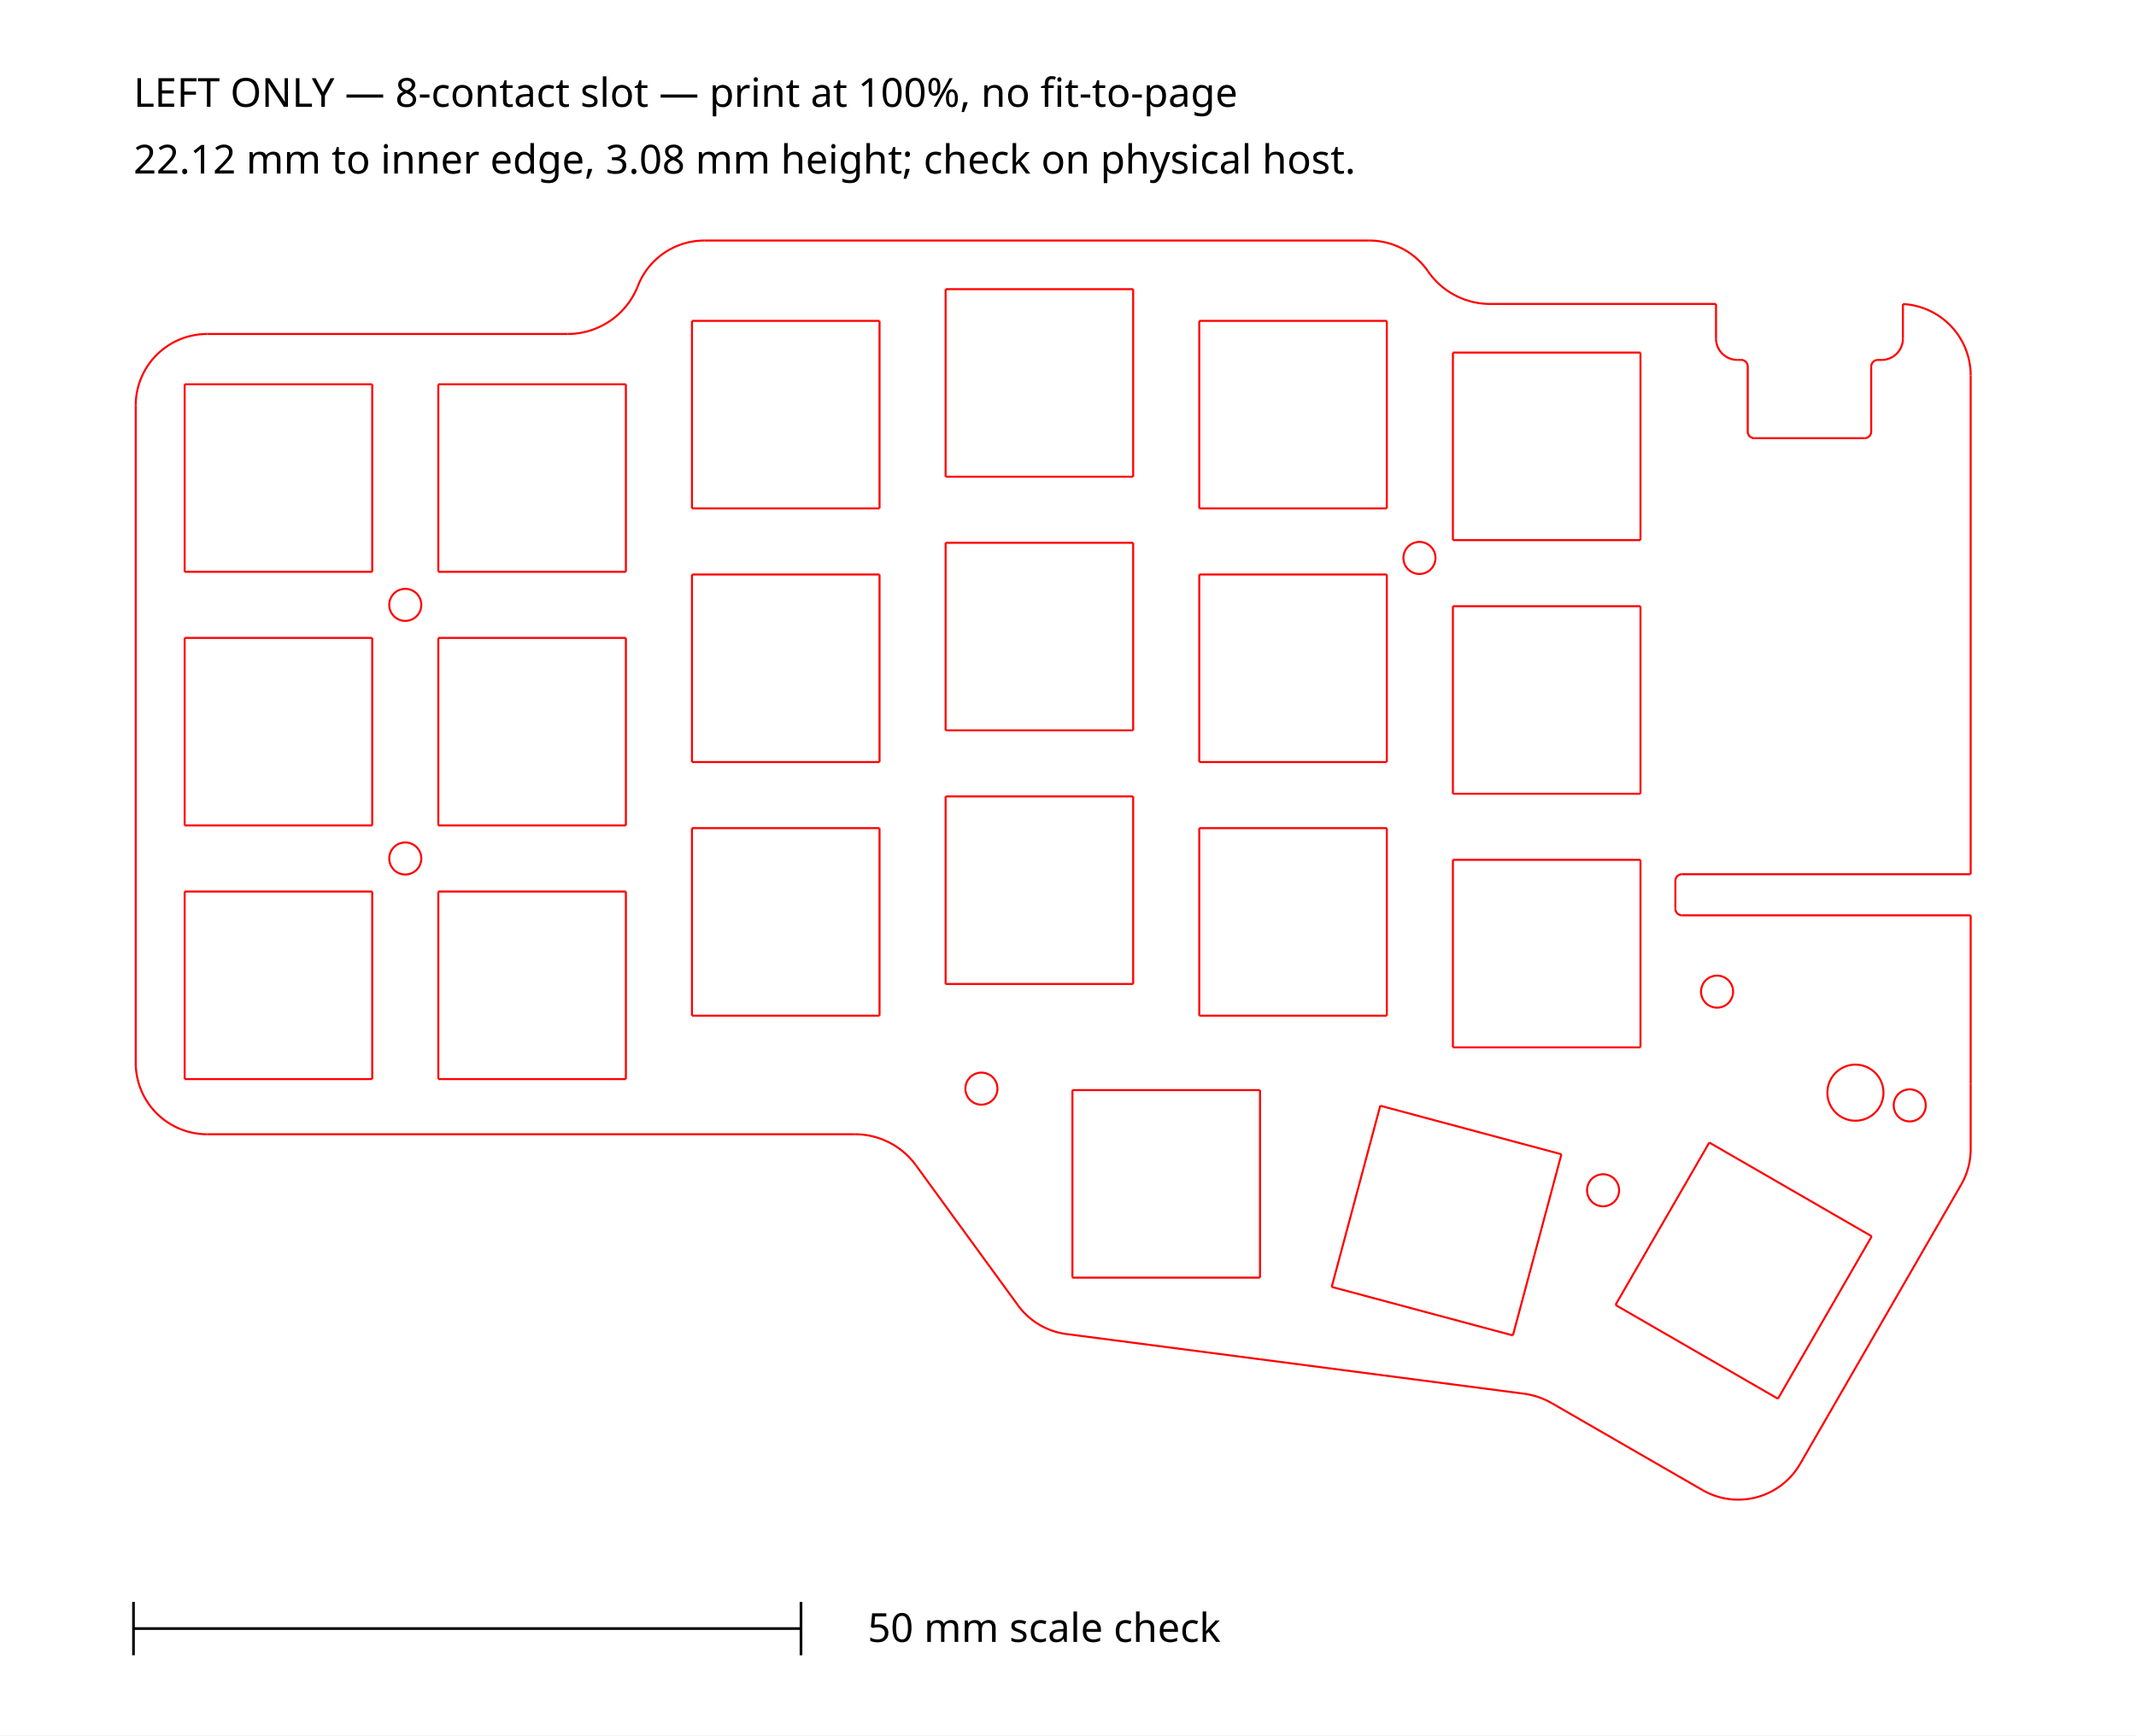
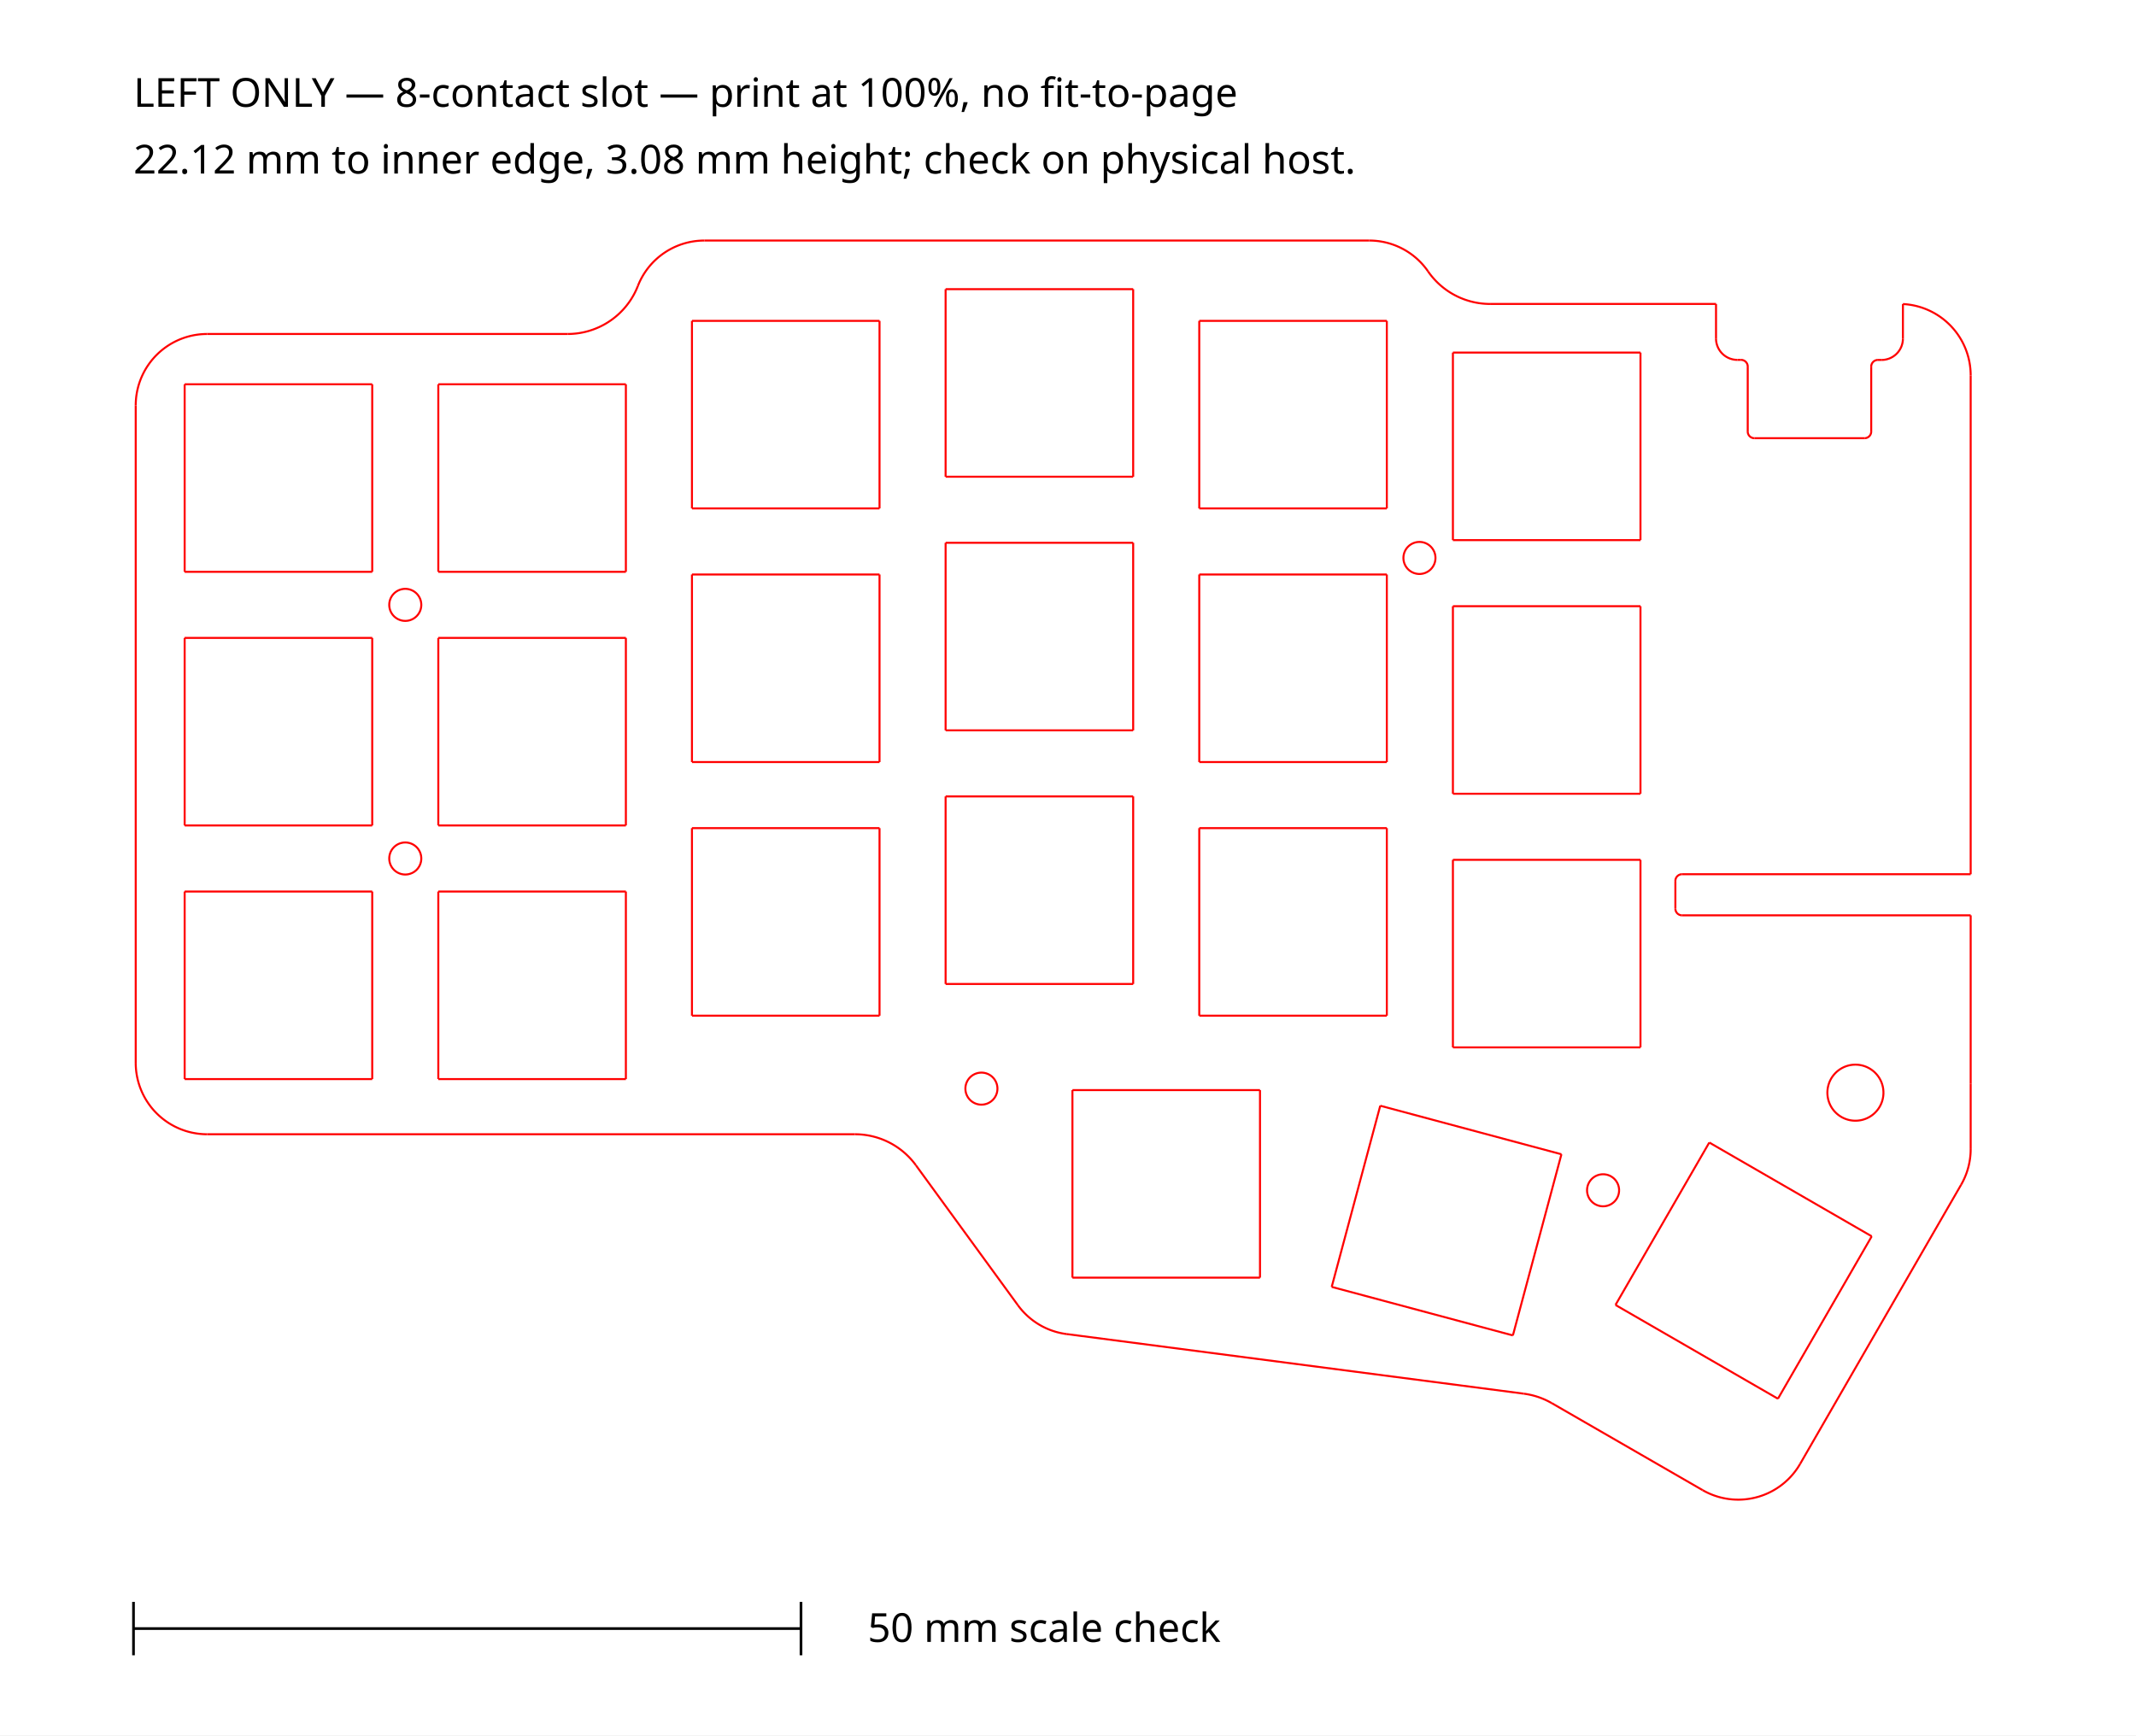
<svg xmlns="http://www.w3.org/2000/svg" width="160mm" height="130mm" viewBox="0 0 160 130">
  <rect width="160" height="130" fill="white" />
  <g fill="none" stroke="#ff0000" stroke-width="0.15">
    <polyline points="10.166,30.369 10.166,79.619" />
    <polyline points="10.166,30.369 10.168,30.238 10.173,30.107 10.181,29.976 10.192,29.845 10.206,29.714 10.224,29.584 10.245,29.454 10.269,29.325 10.296,29.197 10.326,29.069 10.36,28.942 10.396,28.816 10.436,28.691 10.479,28.567 10.525,28.444 10.573,28.322 10.625,28.201 10.68,28.082 10.737,27.964 10.798,27.847 10.861,27.732 10.927,27.619 10.996,27.507 11.068,27.397 11.142,27.289 11.219,27.182 11.298,27.078 11.38,26.975 11.465,26.875 11.552,26.776 11.641,26.68 11.733,26.586 11.827,26.494 11.923,26.405 12.022,26.318 12.122,26.234 12.225,26.151 12.329,26.072 12.436,25.995 12.544,25.921 12.654,25.849 12.766,25.78 12.879,25.714 12.994,25.651 13.111,25.59 13.229,25.533 13.348,25.478 13.469,25.426 13.591,25.378 13.714,25.332 13.838,25.289 13.963,25.25 14.089,25.213 14.216,25.179 14.344,25.149 14.472,25.122 14.601,25.098 14.731,25.077 14.861,25.059 14.992,25.045 15.123,25.034 15.254,25.026 15.385,25.021 15.516,25.019" />
    <polyline points="13.832,28.787 27.882,28.787" />
    <polyline points="13.832,42.837 13.832,28.787" />
    <polyline points="13.832,47.787 27.882,47.787" />
    <polyline points="13.832,61.837 13.832,47.787" />
    <polyline points="13.832,66.787 27.882,66.787" />
    <polyline points="13.832,80.837 13.832,66.787" />
    <polyline points="15.516,84.969 15.385,84.968 15.254,84.963 15.123,84.955 14.992,84.943 14.861,84.929 14.731,84.911 14.601,84.89 14.472,84.866 14.344,84.839 14.216,84.809 14.089,84.775 13.963,84.739 13.838,84.699 13.714,84.656 13.591,84.611 13.469,84.562 13.348,84.51 13.229,84.455 13.111,84.398 12.994,84.337 12.879,84.274 12.766,84.208 12.654,84.139 12.544,84.068 12.436,83.993 12.329,83.916 12.225,83.837 12.122,83.755 12.022,83.67 11.923,83.583 11.827,83.494 11.733,83.402 11.641,83.308 11.552,83.212 11.465,83.114 11.38,83.013 11.298,82.911 11.219,82.806 11.142,82.7 11.068,82.591 10.996,82.481 10.927,82.37 10.861,82.256 10.798,82.141 10.737,82.025 10.68,81.907 10.625,81.787 10.573,81.666 10.525,81.545 10.479,81.422 10.436,81.297 10.396,81.172 10.36,81.046 10.326,80.919 10.296,80.791 10.269,80.663 10.245,80.534 10.224,80.404 10.206,80.274 10.192,80.144 10.181,80.013 10.173,79.882 10.168,79.75 10.166,79.619" />
    <polyline points="15.516,84.969 64.04,84.969" />
    <polyline points="27.882,28.787 27.882,42.837" />
    <polyline points="27.882,42.837 13.832,42.837" />
    <polyline points="27.882,47.787 27.882,61.837" />
    <polyline points="27.882,61.837 13.832,61.837" />
    <polyline points="27.882,66.787 27.882,80.837" />
    <polyline points="27.882,80.837 13.832,80.837" />
    <polyline points="31.557,45.312 31.556,45.37 31.551,45.429 31.544,45.488 31.534,45.546 31.521,45.603 31.506,45.66 31.487,45.716 31.466,45.771 31.442,45.825 31.415,45.877 31.386,45.928 31.355,45.978 31.321,46.026 31.285,46.073 31.246,46.117 31.206,46.16 31.163,46.201 31.118,46.239 31.072,46.275 31.024,46.309 30.974,46.341 30.923,46.37 30.87,46.396 30.816,46.42 30.761,46.441 30.706,46.46 30.649,46.476 30.591,46.489 30.533,46.499 30.475,46.506 30.416,46.51 30.357,46.512 30.298,46.51 30.24,46.506 30.181,46.499 30.123,46.489 30.066,46.476 30.009,46.46 29.953,46.441 29.898,46.42 29.844,46.396 29.792,46.37 29.74,46.341 29.691,46.309 29.642,46.275 29.596,46.239 29.551,46.201 29.509,46.16 29.468,46.117 29.43,46.073 29.393,46.026 29.359,45.978 29.328,45.928 29.299,45.877 29.272,45.825 29.249,45.771 29.227,45.716 29.209,45.66 29.193,45.603 29.18,45.546 29.17,45.488 29.163,45.429 29.159,45.37 29.157,45.312 29.159,45.253 29.163,45.194 29.17,45.135 29.18,45.077 29.193,45.02 29.209,44.963 29.227,44.907 29.249,44.852 29.272,44.798 29.299,44.746 29.328,44.695 29.359,44.645 29.393,44.597 29.43,44.55 29.468,44.506 29.509,44.463 29.551,44.422 29.596,44.384 29.642,44.348 29.691,44.314 29.74,44.282 29.792,44.253 29.844,44.227 29.898,44.203 29.953,44.182 30.009,44.163 30.066,44.148 30.123,44.135 30.181,44.125 30.24,44.117 30.298,44.113 30.357,44.112 30.416,44.113 30.475,44.117 30.533,44.125 30.591,44.135 30.649,44.148 30.706,44.163 30.761,44.182 30.816,44.203 30.87,44.227 30.923,44.253 30.974,44.282 31.024,44.314 31.072,44.348 31.118,44.384 31.163,44.422 31.206,44.463 31.246,44.506 31.285,44.55 31.321,44.597 31.355,44.645 31.386,44.695 31.415,44.746 31.442,44.798 31.466,44.852 31.487,44.907 31.506,44.963 31.521,45.02 31.534,45.077 31.544,45.135 31.551,45.194 31.556,45.253 31.557,45.312" />
    <polyline points="31.557,64.312 31.556,64.37 31.551,64.429 31.544,64.488 31.534,64.546 31.521,64.603 31.506,64.66 31.487,64.716 31.466,64.771 31.442,64.825 31.415,64.877 31.386,64.928 31.355,64.978 31.321,65.026 31.285,65.073 31.246,65.117 31.206,65.16 31.163,65.201 31.118,65.239 31.072,65.275 31.024,65.309 30.974,65.341 30.923,65.37 30.87,65.396 30.816,65.42 30.761,65.441 30.706,65.46 30.649,65.476 30.591,65.489 30.533,65.499 30.475,65.506 30.416,65.51 30.357,65.512 30.298,65.51 30.24,65.506 30.181,65.499 30.123,65.489 30.066,65.476 30.009,65.46 29.953,65.441 29.898,65.42 29.844,65.396 29.792,65.37 29.74,65.341 29.691,65.309 29.642,65.275 29.596,65.239 29.551,65.201 29.509,65.16 29.468,65.117 29.43,65.073 29.393,65.026 29.359,64.978 29.328,64.928 29.299,64.877 29.272,64.825 29.249,64.771 29.227,64.716 29.209,64.66 29.193,64.603 29.18,64.546 29.17,64.488 29.163,64.429 29.159,64.37 29.157,64.312 29.159,64.253 29.163,64.194 29.17,64.135 29.18,64.077 29.193,64.02 29.209,63.963 29.227,63.907 29.249,63.852 29.272,63.798 29.299,63.746 29.328,63.695 29.359,63.645 29.393,63.597 29.43,63.55 29.468,63.506 29.509,63.463 29.551,63.422 29.596,63.384 29.642,63.348 29.691,63.314 29.74,63.282 29.792,63.253 29.844,63.227 29.898,63.203 29.953,63.182 30.009,63.163 30.066,63.148 30.123,63.135 30.181,63.125 30.24,63.117 30.298,63.113 30.357,63.112 30.416,63.113 30.475,63.117 30.533,63.125 30.591,63.135 30.649,63.148 30.706,63.163 30.761,63.182 30.816,63.203 30.87,63.227 30.923,63.253 30.974,63.282 31.024,63.314 31.072,63.348 31.118,63.384 31.163,63.422 31.206,63.463 31.246,63.506 31.285,63.55 31.321,63.597 31.355,63.645 31.386,63.695 31.415,63.746 31.442,63.798 31.466,63.852 31.487,63.907 31.506,63.963 31.521,64.02 31.534,64.077 31.544,64.135 31.551,64.194 31.556,64.253 31.557,64.312" />
    <polyline points="32.832,28.787 46.882,28.787" />
    <polyline points="32.832,42.837 32.832,28.787" />
    <polyline points="32.832,47.787 46.882,47.787" />
    <polyline points="32.832,61.837 32.832,47.787" />
    <polyline points="32.832,66.787 46.882,66.787" />
    <polyline points="32.832,80.837 32.832,66.787" />
    <polyline points="42.516,25.019 15.516,25.019" />
    <polyline points="46.882,28.787 46.882,42.837" />
    <polyline points="46.882,42.837 32.832,42.837" />
    <polyline points="46.882,47.787 46.882,61.837" />
    <polyline points="46.882,61.837 32.832,61.837" />
    <polyline points="46.882,66.787 46.882,80.837" />
    <polyline points="46.882,80.837 32.832,80.837" />
    <polyline points="47.779,21.424 47.74,21.522 47.699,21.619 47.656,21.716 47.611,21.812 47.564,21.907 47.516,22.001 47.466,22.094 47.414,22.186 47.36,22.278 47.305,22.368 47.248,22.457 47.189,22.545 47.129,22.632 47.067,22.718 47.003,22.802 46.938,22.886 46.872,22.968 46.803,23.049 46.734,23.129 46.663,23.207 46.59,23.284 46.516,23.359 46.441,23.434 46.364,23.506 46.286,23.578 46.206,23.648 46.125,23.716 46.043,23.783 45.96,23.848 45.876,23.912 45.79,23.974 45.703,24.034 45.615,24.093 45.526,24.151 45.436,24.206 45.345,24.26 45.253,24.312 45.16,24.362 45.066,24.411 44.971,24.458 44.875,24.503 44.779,24.546 44.681,24.588 44.583,24.627 44.484,24.665 44.385,24.701 44.285,24.735 44.184,24.767 44.083,24.798 43.981,24.826 43.878,24.853 43.775,24.877 43.672,24.9 43.568,24.92 43.464,24.939 43.359,24.956 43.255,24.971 43.15,24.984 43.044,24.994 42.939,25.003 42.833,25.01 42.728,25.015 42.622,25.018 42.516,25.019" />
    <polyline points="47.779,21.424 47.817,21.331 47.856,21.238 47.896,21.147 47.939,21.056 47.983,20.966 48.029,20.877 48.076,20.789 48.126,20.702 48.176,20.615 48.229,20.53 48.283,20.445 48.338,20.362 48.395,20.28 48.454,20.198 48.514,20.118 48.576,20.039 48.639,19.961 48.703,19.885 48.769,19.809 48.837,19.735 48.905,19.662 48.975,19.591 49.047,19.52 49.12,19.451 49.194,19.384 49.269,19.318 49.345,19.253 49.423,19.19 49.502,19.128 49.582,19.068 49.663,19.009 49.745,18.952 49.828,18.896 49.913,18.842 49.998,18.789 50.084,18.738 50.172,18.689 50.26,18.641 50.349,18.595 50.438,18.551 50.529,18.508 50.621,18.467 50.713,18.428 50.806,18.39 50.899,18.354 50.993,18.32 51.088,18.288 51.184,18.258 51.28,18.229 51.376,18.202 51.473,18.177 51.571,18.154 51.669,18.132 51.767,18.113 51.866,18.095 51.964,18.079 52.064,18.065 52.163,18.053 52.263,18.043 52.363,18.034 52.463,18.028 52.563,18.023 52.663,18.02 52.763,18.019" />
    <polyline points="51.832,24.037 65.882,24.037" />
    <polyline points="51.832,38.087 51.832,24.037" />
    <polyline points="51.832,43.037 65.882,43.037" />
    <polyline points="51.832,57.087 51.832,43.037" />
    <polyline points="51.832,62.037 65.882,62.037" />
    <polyline points="51.832,76.087 51.832,62.037" />
    <polyline points="64.04,84.969 64.123,84.97 64.206,84.972 64.289,84.975 64.372,84.979 64.455,84.984 64.538,84.991 64.621,84.999 64.703,85.008 64.786,85.019 64.868,85.03 64.95,85.043 65.032,85.057 65.114,85.072 65.195,85.088 65.276,85.106 65.357,85.125 65.438,85.145 65.518,85.166 65.598,85.188 65.678,85.212 65.757,85.236 65.836,85.262 65.915,85.289 65.993,85.317 66.071,85.347 66.148,85.377 66.225,85.409 66.301,85.441 66.377,85.475 66.452,85.51 66.527,85.546 66.602,85.583 66.675,85.621 66.749,85.661 66.821,85.701 66.893,85.742 66.965,85.785 67.035,85.828 67.106,85.873 67.175,85.918 67.244,85.965 67.312,86.013 67.379,86.061 67.446,86.111 67.512,86.161 67.577,86.213 67.641,86.265 67.705,86.319 67.768,86.373 67.83,86.428 67.891,86.485 67.951,86.542 68.011,86.6 68.07,86.658 68.127,86.718 68.184,86.779 68.24,86.84 68.295,86.902 68.35,86.965 68.403,87.029 68.455,87.093 68.507,87.159 68.557,87.225 68.606,87.292" />
    <polyline points="65.882,24.037 65.882,38.087" />
    <polyline points="65.882,38.087 51.832,38.087" />
    <polyline points="65.882,43.037 65.882,57.087" />
    <polyline points="65.882,57.087 51.832,57.087" />
    <polyline points="65.882,62.037 65.882,76.087" />
    <polyline points="65.882,76.087 51.832,76.087" />
    <polyline points="68.606,87.292 76.251,97.782" />
    <polyline points="70.832,21.662 84.882,21.662" />
    <polyline points="70.832,35.712 70.832,21.662" />
    <polyline points="70.832,40.662 84.882,40.662" />
    <polyline points="70.832,54.712 70.832,40.662" />
    <polyline points="70.832,59.662 84.882,59.662" />
    <polyline points="70.832,73.712 70.832,59.662" />
    <polyline points="74.714,81.552 74.713,81.611 74.708,81.67 74.701,81.728 74.691,81.786 74.678,81.844 74.663,81.9 74.644,81.956 74.623,82.011 74.599,82.065 74.572,82.118 74.543,82.169 74.512,82.219 74.478,82.267 74.442,82.313 74.403,82.358 74.363,82.401 74.32,82.441 74.275,82.48 74.229,82.516 74.181,82.55 74.131,82.581 74.08,82.61 74.027,82.637 73.973,82.661 73.918,82.682 73.863,82.7 73.806,82.716 73.748,82.729 73.69,82.739 73.632,82.746 73.573,82.751 73.514,82.752 73.455,82.751 73.397,82.746 73.338,82.739 73.28,82.729 73.223,82.716 73.166,82.7 73.11,82.682 73.055,82.661 73.001,82.637 72.949,82.61 72.897,82.581 72.848,82.55 72.799,82.516 72.753,82.48 72.708,82.441 72.666,82.401 72.625,82.358 72.587,82.313 72.55,82.267 72.516,82.219 72.485,82.169 72.456,82.118 72.429,82.065 72.406,82.011 72.384,81.956 72.366,81.9 72.35,81.844 72.337,81.786 72.327,81.728 72.32,81.67 72.316,81.611 72.314,81.552 72.316,81.493 72.32,81.434 72.327,81.376 72.337,81.318 72.35,81.26 72.366,81.204 72.384,81.148 72.406,81.093 72.429,81.039 72.456,80.986 72.485,80.935 72.516,80.885 72.55,80.837 72.587,80.791 72.625,80.746 72.666,80.704 72.708,80.663 72.753,80.624 72.799,80.588 72.848,80.554 72.897,80.523 72.949,80.494 73.001,80.467 73.055,80.443 73.11,80.422 73.166,80.404 73.223,80.388 73.28,80.375 73.338,80.365 73.397,80.358 73.455,80.354 73.514,80.352 73.573,80.354 73.632,80.358 73.69,80.365 73.748,80.375 73.806,80.388 73.863,80.404 73.918,80.422 73.973,80.443 74.027,80.467 74.08,80.494 74.131,80.523 74.181,80.554 74.229,80.588 74.275,80.624 74.32,80.663 74.363,80.704 74.403,80.746 74.442,80.791 74.478,80.837 74.512,80.885 74.543,80.935 74.572,80.986 74.599,81.039 74.623,81.093 74.644,81.148 74.663,81.204 74.678,81.26 74.691,81.318 74.701,81.376 74.708,81.434 74.713,81.493 74.714,81.552" />
    <polyline points="79.883,99.936 79.816,99.927 79.749,99.917 79.682,99.906 79.615,99.894 79.548,99.881 79.482,99.868 79.415,99.854 79.349,99.838 79.283,99.823 79.218,99.806 79.152,99.788 79.087,99.77 79.022,99.75 78.957,99.73 78.893,99.709 78.828,99.688 78.764,99.665 78.701,99.642 78.637,99.618 78.574,99.593 78.512,99.567 78.449,99.54 78.387,99.513 78.325,99.485 78.264,99.456 78.203,99.426 78.142,99.396 78.082,99.365 78.022,99.333 77.963,99.3 77.904,99.266 77.845,99.232 77.787,99.197 77.73,99.161 77.673,99.125 77.616,99.088 77.559,99.05 77.504,99.011 77.448,98.972 77.394,98.932 77.339,98.892 77.286,98.85 77.232,98.808 77.18,98.765 77.128,98.722 77.076,98.678 77.025,98.633 76.974,98.588 76.925,98.542 76.875,98.495 76.827,98.448 76.779,98.4 76.731,98.352 76.684,98.303 76.638,98.253 76.592,98.203 76.547,98.152 76.503,98.101 76.459,98.049 76.416,97.997 76.374,97.944 76.332,97.89 76.291,97.836 76.251,97.782" />
    <polyline points="79.883,99.936 114.144,104.404" />
    <polyline points="80.332,81.662 94.382,81.662" />
    <polyline points="80.332,95.712 80.332,81.662" />
    <polyline points="84.882,21.662 84.882,35.712" />
    <polyline points="84.882,35.712 70.832,35.712" />
    <polyline points="84.882,40.662 84.882,54.712" />
    <polyline points="84.882,54.712 70.832,54.712" />
    <polyline points="84.882,59.662 84.882,73.712" />
    <polyline points="84.882,73.712 70.832,73.712" />
    <polyline points="89.832,24.037 103.882,24.037" />
    <polyline points="89.832,38.087 89.832,24.037" />
    <polyline points="89.832,43.037 103.882,43.037" />
    <polyline points="89.832,57.087 89.832,43.037" />
    <polyline points="89.832,62.037 103.882,62.037" />
    <polyline points="89.832,76.087 89.832,62.037" />
    <polyline points="94.382,81.662 94.382,95.712" />
    <polyline points="94.382,95.712 80.332,95.712" />
    <polyline points="99.753,96.404 103.39,82.833" />
    <polyline points="102.567,18.019 52.763,18.019" />
    <polyline points="102.567,18.019 102.648,18.02 102.729,18.022 102.81,18.025 102.89,18.029 102.971,18.034 103.052,18.041 103.132,18.049 103.212,18.058 103.292,18.068 103.372,18.08 103.452,18.093 103.532,18.107 103.611,18.122 103.69,18.138 103.769,18.156 103.848,18.175 103.926,18.194 104.004,18.216 104.082,18.238 104.159,18.261 104.236,18.286 104.312,18.312 104.389,18.339 104.464,18.367 104.54,18.396 104.615,18.426 104.689,18.458 104.763,18.49 104.836,18.524 104.909,18.559 104.982,18.595 105.053,18.632 105.125,18.67 105.195,18.709 105.265,18.749 105.335,18.79 105.404,18.833 105.472,18.876 105.539,18.921 105.606,18.966 105.672,19.012 105.738,19.06 105.803,19.108 105.867,19.157 105.93,19.208 105.992,19.259 106.054,19.311 106.115,19.364 106.175,19.418 106.234,19.473 106.292,19.529 106.35,19.586 106.407,19.643 106.463,19.702 106.518,19.761 106.572,19.821 106.625,19.882 106.677,19.943 106.728,20.006 106.778,20.069 106.828,20.133 106.876,20.198 106.924,20.263 106.97,20.329" />
    <polyline points="103.39,82.833 116.961,86.469" />
    <polyline points="103.882,24.037 103.882,38.087" />
    <polyline points="103.882,38.087 89.832,38.087" />
    <polyline points="103.882,43.037 103.882,57.087" />
    <polyline points="103.882,57.087 89.832,57.087" />
    <polyline points="103.882,62.037 103.882,76.087" />
    <polyline points="103.882,76.087 89.832,76.087" />
    <polyline points="107.525,41.797 107.524,41.856 107.519,41.915 107.512,41.973 107.502,42.031 107.489,42.089 107.474,42.145 107.455,42.201 107.434,42.256 107.41,42.31 107.383,42.363 107.354,42.414 107.323,42.464 107.289,42.512 107.253,42.558 107.214,42.603 107.174,42.646 107.131,42.686 107.086,42.725 107.04,42.761 106.992,42.795 106.942,42.826 106.891,42.855 106.838,42.882 106.784,42.906 106.729,42.927 106.674,42.945 106.617,42.961 106.559,42.974 106.501,42.984 106.443,42.991 106.384,42.996 106.325,42.997 106.266,42.996 106.208,42.991 106.149,42.984 106.091,42.974 106.034,42.961 105.977,42.945 105.921,42.927 105.866,42.906 105.812,42.882 105.76,42.855 105.708,42.826 105.659,42.795 105.61,42.761 105.564,42.725 105.519,42.686 105.477,42.646 105.436,42.603 105.398,42.558 105.361,42.512 105.327,42.464 105.296,42.414 105.267,42.363 105.24,42.31 105.217,42.256 105.195,42.201 105.177,42.145 105.161,42.089 105.148,42.031 105.138,41.973 105.131,41.915 105.127,41.856 105.125,41.797 105.127,41.738 105.131,41.679 105.138,41.621 105.148,41.563 105.161,41.505 105.177,41.449 105.195,41.393 105.217,41.338 105.24,41.284 105.267,41.231 105.296,41.18 105.327,41.13 105.361,41.082 105.398,41.036 105.436,40.991 105.477,40.949 105.519,40.908 105.564,40.869 105.61,40.833 105.659,40.799 105.708,40.768 105.76,40.739 105.812,40.712 105.866,40.688 105.921,40.667 105.977,40.649 106.034,40.633 106.091,40.62 106.149,40.61 106.208,40.603 106.266,40.599 106.325,40.597 106.384,40.599 106.443,40.603 106.501,40.61 106.559,40.62 106.617,40.633 106.674,40.649 106.729,40.667 106.784,40.688 106.838,40.712 106.891,40.739 106.942,40.768 106.992,40.799 107.04,40.833 107.086,40.869 107.131,40.908 107.174,40.949 107.214,40.991 107.253,41.036 107.289,41.082 107.323,41.13 107.354,41.18 107.383,41.231 107.41,41.284 107.434,41.338 107.455,41.393 107.474,41.449 107.489,41.505 107.502,41.563 107.512,41.621 107.519,41.679 107.524,41.738 107.525,41.797" />
    <polyline points="108.832,26.412 122.882,26.412" />
    <polyline points="108.832,40.462 108.832,26.412" />
    <polyline points="108.832,45.412 122.882,45.412" />
    <polyline points="108.832,59.462 108.832,45.412" />
    <polyline points="108.832,64.412 122.882,64.412" />
    <polyline points="108.832,78.462 108.832,64.412" />
    <polyline points="111.619,22.769 111.534,22.768 111.449,22.767 111.364,22.763 111.278,22.759 111.193,22.753 111.108,22.746 111.023,22.738 110.938,22.728 110.854,22.717 110.769,22.705 110.685,22.691 110.601,22.677 110.517,22.661 110.434,22.643 110.35,22.625 110.267,22.605 110.185,22.584 110.102,22.562 110.02,22.538 109.939,22.513 109.857,22.487 109.777,22.46 109.696,22.432 109.616,22.402 109.537,22.371 109.458,22.339 109.379,22.306 109.301,22.272 109.223,22.236 109.146,22.199 109.07,22.161 108.994,22.122 108.919,22.082 108.844,22.041 108.77,21.998 108.697,21.955 108.624,21.91 108.552,21.864 108.481,21.817 108.41,21.769 108.34,21.72 108.271,21.67 108.203,21.619 108.135,21.567 108.069,21.514 108.003,21.46 107.938,21.405 107.873,21.349 107.81,21.292 107.747,21.234 107.686,21.175 107.625,21.115 107.565,21.054 107.506,20.992 107.448,20.93 107.391,20.866 107.335,20.802 107.28,20.737 107.225,20.671 107.172,20.604 107.12,20.537 107.069,20.468 107.019,20.399 106.97,20.329" />
    <polyline points="113.325,100.04 99.753,96.404" />
    <polyline points="114.144,104.404 114.178,104.409 114.213,104.414 114.247,104.419 114.281,104.424 114.316,104.429 114.35,104.435 114.384,104.441 114.418,104.447 114.453,104.453 114.487,104.46 114.521,104.467 114.555,104.473 114.589,104.481 114.623,104.488 114.657,104.495 114.69,104.503 114.724,104.511 114.758,104.519 114.792,104.528 114.825,104.536 114.859,104.545 114.892,104.554 114.926,104.563 114.959,104.573 114.993,104.582 115.026,104.592 115.059,104.602 115.093,104.612 115.126,104.623 115.159,104.633 115.192,104.644 115.225,104.655 115.258,104.666 115.29,104.678 115.323,104.69 115.356,104.701 115.388,104.713 115.421,104.726 115.453,104.738 115.486,104.751 115.518,104.764 115.55,104.777 115.582,104.79 115.614,104.803 115.646,104.817 115.678,104.831 115.71,104.845 115.741,104.859 115.773,104.873 115.805,104.888 115.836,104.903 115.867,104.918 115.898,104.933 115.93,104.948 115.961,104.964 115.992,104.98 116.022,104.996 116.053,105.012 116.084,105.028 116.114,105.045 116.145,105.061 116.175,105.078 116.205,105.095 116.236,105.112" />
    <polyline points="116.236,105.112 127.532,111.627" />
    <polyline points="116.961,86.469 113.325,100.04" />
    <polyline points="121.28,89.167 121.279,89.225 121.274,89.284 121.267,89.343 121.257,89.401 121.244,89.458 121.229,89.515 121.21,89.571 121.189,89.626 121.165,89.68 121.138,89.732 121.109,89.783 121.078,89.833 121.044,89.881 121.008,89.928 120.969,89.972 120.929,90.015 120.886,90.056 120.841,90.094 120.795,90.13 120.747,90.164 120.697,90.196 120.646,90.225 120.593,90.251 120.539,90.275 120.484,90.296 120.429,90.315 120.372,90.331 120.314,90.344 120.256,90.354 120.198,90.361 120.139,90.365 120.08,90.367 120.021,90.365 119.963,90.361 119.904,90.354 119.846,90.344 119.789,90.331 119.732,90.315 119.676,90.296 119.621,90.275 119.567,90.251 119.515,90.225 119.463,90.196 119.414,90.164 119.365,90.13 119.319,90.094 119.274,90.056 119.232,90.015 119.191,89.972 119.153,89.928 119.116,89.881 119.082,89.833 119.051,89.783 119.022,89.732 118.995,89.68 118.972,89.626 118.95,89.571 118.932,89.515 118.916,89.458 118.903,89.401 118.893,89.343 118.886,89.284 118.882,89.225 118.88,89.167 118.882,89.108 118.886,89.049 118.893,88.99 118.903,88.932 118.916,88.875 118.932,88.818 118.95,88.762 118.972,88.707 118.995,88.653 119.022,88.601 119.051,88.55 119.082,88.5 119.116,88.452 119.153,88.405 119.191,88.361 119.232,88.318 119.274,88.277 119.319,88.239 119.365,88.203 119.414,88.169 119.463,88.137 119.515,88.108 119.567,88.082 119.621,88.058 119.676,88.037 119.732,88.018 119.789,88.003 119.846,87.99 119.904,87.98 119.963,87.972 120.021,87.968 120.08,87.967 120.139,87.968 120.198,87.972 120.256,87.98 120.314,87.99 120.372,88.003 120.429,88.018 120.484,88.037 120.539,88.058 120.593,88.082 120.646,88.108 120.697,88.137 120.747,88.169 120.795,88.203 120.841,88.239 120.886,88.277 120.929,88.318 120.969,88.361 121.008,88.405 121.044,88.452 121.078,88.5 121.109,88.55 121.138,88.601 121.165,88.653 121.189,88.707 121.21,88.762 121.229,88.818 121.244,88.875 121.257,88.932 121.267,88.99 121.274,89.049 121.279,89.108 121.28,89.167" />
    <polyline points="121.011,97.758 128.036,85.59" />
    <polyline points="122.882,26.412 122.882,40.462" />
    <polyline points="122.882,40.462 108.832,40.462" />
    <polyline points="122.882,45.412 122.882,59.462" />
    <polyline points="122.882,59.462 108.832,59.462" />
    <polyline points="122.882,64.412 122.882,78.462" />
    <polyline points="122.882,78.462 108.832,78.462" />
    <polyline points="125.496,65.99 125.496,68.07" />
    <polyline points="125.496,65.99 125.496,65.978 125.497,65.965 125.497,65.953 125.499,65.941 125.5,65.929 125.502,65.917 125.503,65.905 125.506,65.892 125.508,65.88 125.511,65.869 125.514,65.857 125.518,65.845 125.521,65.833 125.525,65.822 125.53,65.81 125.534,65.799 125.539,65.787 125.544,65.776 125.549,65.765 125.555,65.754 125.561,65.744 125.567,65.733 125.574,65.723 125.58,65.712 125.587,65.702 125.594,65.692 125.602,65.682 125.61,65.673 125.617,65.663 125.626,65.654 125.634,65.645 125.643,65.636 125.651,65.628 125.66,65.62 125.67,65.611 125.679,65.603 125.688,65.596 125.698,65.588 125.708,65.581 125.718,65.574 125.729,65.568 125.739,65.561 125.75,65.555 125.76,65.549 125.771,65.543 125.782,65.538 125.793,65.533 125.805,65.528 125.816,65.524 125.828,65.519 125.839,65.515 125.851,65.512 125.863,65.508 125.875,65.505 125.887,65.502 125.899,65.5 125.911,65.497 125.923,65.495 125.935,65.494 125.947,65.492 125.959,65.491 125.972,65.491 125.984,65.49 125.996,65.49" />
    <polyline points="125.996,65.49 147.616,65.49" />
    <polyline points="125.996,68.57 125.984,68.57 125.972,68.569 125.959,68.569 125.947,68.568 125.935,68.566 125.923,68.565 125.911,68.563 125.899,68.56 125.887,68.558 125.875,68.555 125.863,68.552 125.851,68.548 125.839,68.545 125.828,68.541 125.816,68.536 125.805,68.532 125.793,68.527 125.782,68.522 125.771,68.517 125.76,68.511 125.75,68.505 125.739,68.499 125.729,68.492 125.718,68.486 125.708,68.479 125.698,68.472 125.688,68.464 125.679,68.457 125.67,68.449 125.66,68.44 125.651,68.432 125.643,68.424 125.634,68.415 125.626,68.406 125.617,68.397 125.61,68.387 125.602,68.378 125.594,68.368 125.587,68.358 125.58,68.348 125.574,68.337 125.567,68.327 125.561,68.316 125.555,68.306 125.549,68.295 125.544,68.284 125.539,68.273 125.534,68.261 125.53,68.25 125.525,68.238 125.521,68.227 125.518,68.215 125.514,68.203 125.511,68.191 125.508,68.18 125.506,68.168 125.503,68.155 125.502,68.143 125.5,68.131 125.499,68.119 125.497,68.107 125.497,68.095 125.496,68.082 125.496,68.07" />
    <polyline points="128.036,85.59 140.204,92.615" />
    <polyline points="128.541,22.769 111.619,22.769" />
    <polyline points="128.541,25.358 128.541,22.769" />
-     <polyline points="129.819,74.286 129.818,74.344 129.813,74.403 129.806,74.462 129.796,74.52 129.783,74.577 129.768,74.634 129.749,74.69 129.728,74.745 129.704,74.799 129.677,74.851 129.648,74.902 129.617,74.952 129.583,75 129.547,75.047 129.508,75.091 129.468,75.134 129.425,75.175 129.38,75.213 129.334,75.249 129.286,75.283 129.236,75.315 129.185,75.344 129.132,75.37 129.078,75.394 129.023,75.415 128.968,75.434 128.911,75.45 128.853,75.463 128.795,75.473 128.737,75.48 128.678,75.484 128.619,75.486 128.56,75.484 128.502,75.48 128.443,75.473 128.385,75.463 128.328,75.45 128.271,75.434 128.215,75.415 128.16,75.394 128.106,75.37 128.054,75.344 128.002,75.315 127.953,75.283 127.904,75.249 127.858,75.213 127.813,75.175 127.771,75.134 127.73,75.091 127.692,75.047 127.655,75 127.621,74.952 127.59,74.902 127.561,74.851 127.534,74.799 127.511,74.745 127.489,74.69 127.471,74.634 127.455,74.577 127.442,74.52 127.432,74.462 127.425,74.403 127.421,74.344 127.419,74.286 127.421,74.227 127.425,74.168 127.432,74.109 127.442,74.051 127.455,73.994 127.471,73.937 127.489,73.881 127.511,73.826 127.534,73.772 127.561,73.72 127.59,73.669 127.621,73.619 127.655,73.571 127.692,73.524 127.73,73.48 127.771,73.437 127.813,73.396 127.858,73.358 127.904,73.322 127.953,73.288 128.002,73.256 128.054,73.227 128.106,73.201 128.16,73.177 128.215,73.156 128.271,73.137 128.328,73.122 128.385,73.109 128.443,73.099 128.502,73.091 128.56,73.087 128.619,73.086 128.678,73.087 128.737,73.091 128.795,73.099 128.853,73.109 128.911,73.122 128.968,73.137 129.023,73.156 129.078,73.177 129.132,73.201 129.185,73.227 129.236,73.256 129.286,73.288 129.334,73.322 129.38,73.358 129.425,73.396 129.468,73.437 129.508,73.48 129.547,73.524 129.583,73.571 129.617,73.619 129.648,73.669 129.677,73.72 129.704,73.772 129.728,73.826 129.749,73.881 129.768,73.937 129.783,73.994 129.796,74.051 129.806,74.109 129.813,74.168 129.818,74.227 129.819,74.286" />
    <polyline points="130.14,26.958 130.101,26.958 130.061,26.956 130.022,26.954 129.983,26.951 129.944,26.946 129.905,26.941 129.866,26.935 129.828,26.928 129.789,26.919 129.751,26.91 129.713,26.9 129.676,26.889 129.638,26.877 129.601,26.865 129.564,26.851 129.528,26.836 129.492,26.821 129.456,26.805 129.421,26.787 129.386,26.769 129.352,26.75 129.318,26.731 129.284,26.71 129.251,26.689 129.219,26.666 129.187,26.643 129.156,26.619 129.125,26.595 129.095,26.57 129.066,26.544 129.037,26.517 129.009,26.49 128.982,26.461 128.955,26.433 128.929,26.403 128.904,26.373 128.879,26.343 128.855,26.311 128.832,26.279 128.81,26.247 128.789,26.214 128.768,26.181 128.748,26.147 128.73,26.112 128.711,26.078 128.694,26.042 128.678,26.007 128.662,25.971 128.648,25.934 128.634,25.897 128.621,25.86 128.61,25.823 128.599,25.785 128.589,25.747 128.58,25.709 128.571,25.67 128.564,25.632 128.558,25.593 128.553,25.554 128.548,25.515 128.545,25.476 128.543,25.437 128.541,25.398 128.541,25.358" />
    <polyline points="130.416,26.959 130.14,26.958" />
    <polyline points="130.416,26.959 130.428,26.959 130.441,26.959 130.453,26.96 130.465,26.961 130.477,26.962 130.489,26.964 130.501,26.966 130.513,26.968 130.525,26.971 130.537,26.974 130.549,26.977 130.561,26.98 130.573,26.984 130.584,26.988 130.596,26.992 130.607,26.997 130.619,27.002 130.63,27.007 130.641,27.012 130.652,27.018 130.662,27.024 130.673,27.03 130.683,27.036 130.694,27.043 130.704,27.05 130.714,27.057 130.723,27.064 130.733,27.072 130.742,27.08 130.752,27.088 130.761,27.097 130.769,27.105 130.778,27.114 130.786,27.123 130.794,27.132 130.802,27.141 130.81,27.151 130.817,27.161 130.825,27.171 130.832,27.181 130.838,27.191 130.845,27.202 130.851,27.212 130.857,27.223 130.862,27.234 130.868,27.245 130.873,27.256 130.878,27.267 130.882,27.279 130.887,27.29 130.891,27.302 130.894,27.313 130.898,27.325 130.901,27.337 130.904,27.349 130.906,27.361 130.908,27.373 130.91,27.385 130.912,27.397 130.913,27.41 130.914,27.422 130.915,27.434 130.916,27.446 130.916,27.459" />
    <polyline points="130.916,32.326 130.916,27.459" />
    <polyline points="131.416,32.826 131.403,32.826 131.391,32.826 131.379,32.825 131.367,32.824 131.355,32.823 131.342,32.821 131.33,32.819 131.318,32.817 131.306,32.814 131.294,32.811 131.282,32.808 131.271,32.805 131.259,32.801 131.247,32.797 131.236,32.793 131.224,32.788 131.213,32.783 131.202,32.778 131.191,32.773 131.18,32.767 131.169,32.761 131.159,32.755 131.148,32.749 131.138,32.742 131.128,32.735 131.118,32.728 131.108,32.72 131.099,32.713 131.089,32.705 131.08,32.697 131.071,32.688 131.062,32.68 131.054,32.671 131.045,32.662 131.037,32.653 131.029,32.643 131.022,32.634 131.014,32.624 131.007,32.614 131,32.604 130.993,32.594 130.987,32.583 130.981,32.573 130.975,32.562 130.969,32.551 130.964,32.54 130.959,32.529 130.954,32.518 130.949,32.506 130.945,32.495 130.941,32.483 130.937,32.471 130.934,32.46 130.931,32.448 130.928,32.436 130.925,32.424 130.923,32.412 130.921,32.4 130.919,32.387 130.918,32.375 130.917,32.363 130.916,32.351 130.916,32.339 130.916,32.326" />
    <polyline points="133.179,104.783 121.011,97.758" />
    <polyline points="134.84,109.665 134.773,109.778 134.703,109.889 134.631,109.999 134.555,110.106 134.478,110.212 134.397,110.316 134.315,110.418 134.229,110.518 134.141,110.616 134.051,110.711 133.959,110.804 133.864,110.895 133.767,110.984 133.668,111.07 133.567,111.154 133.464,111.235 133.359,111.314 133.252,111.39 133.143,111.463 133.033,111.534 132.92,111.602 132.806,111.667 132.691,111.73 132.574,111.789 132.455,111.846 132.336,111.9 132.214,111.951 132.092,111.999 131.969,112.043 131.844,112.085 131.719,112.124 131.592,112.159 131.465,112.192 131.337,112.221 131.209,112.247 131.079,112.271 130.949,112.29 130.819,112.307 130.689,112.321 130.558,112.331 130.427,112.338 130.295,112.342 130.164,112.342 130.033,112.34 129.902,112.334 129.771,112.325 129.64,112.312 129.509,112.297 129.379,112.278 129.25,112.256 129.121,112.231 128.993,112.203 128.865,112.172 128.739,112.138 128.613,112.1 128.488,112.059 128.364,112.016 128.241,111.969 128.12,111.919 128,111.867 127.881,111.811 127.763,111.753 127.647,111.691 127.532,111.627" />
    <polyline points="134.84,109.665 146.901,88.75" />
    <polyline points="141.083,81.855 141.08,81.958 141.072,82.061 141.06,82.163 141.042,82.265 141.02,82.365 140.992,82.465 140.96,82.562 140.923,82.659 140.881,82.753 140.835,82.845 140.784,82.935 140.729,83.022 140.669,83.106 140.606,83.187 140.538,83.265 140.467,83.34 140.393,83.411 140.315,83.478 140.233,83.542 140.149,83.601 140.062,83.656 139.972,83.707 139.88,83.753 139.786,83.795 139.69,83.832 139.592,83.865 139.493,83.892 139.392,83.915 139.291,83.932 139.188,83.945 139.086,83.952 138.982,83.955 138.879,83.952 138.777,83.945 138.674,83.932 138.573,83.915 138.472,83.892 138.373,83.865 138.275,83.832 138.179,83.795 138.085,83.753 137.993,83.707 137.903,83.656 137.816,83.601 137.732,83.542 137.65,83.478 137.572,83.411 137.498,83.34 137.427,83.265 137.359,83.187 137.296,83.106 137.236,83.022 137.181,82.935 137.13,82.845 137.084,82.753 137.042,82.659 137.005,82.562 136.973,82.465 136.945,82.365 136.923,82.265 136.905,82.163 136.893,82.061 136.885,81.958 136.882,81.855 136.885,81.752 136.893,81.649 136.905,81.547 136.923,81.445 136.945,81.345 136.973,81.245 137.005,81.148 137.042,81.051 137.084,80.957 137.13,80.865 137.181,80.775 137.236,80.688 137.296,80.604 137.359,80.523 137.427,80.445 137.498,80.37 137.572,80.299 137.65,80.232 137.732,80.168 137.816,80.109 137.903,80.054 137.993,80.003 138.085,79.957 138.179,79.915 138.275,79.878 138.373,79.845 138.472,79.818 138.573,79.795 138.674,79.778 138.777,79.765 138.879,79.758 138.982,79.755 139.086,79.758 139.188,79.765 139.291,79.778 139.392,79.795 139.493,79.818 139.592,79.845 139.69,79.878 139.786,79.915 139.88,79.957 139.972,80.003 140.062,80.054 140.149,80.109 140.233,80.168 140.315,80.232 140.393,80.299 140.467,80.37 140.538,80.445 140.606,80.523 140.669,80.604 140.729,80.688 140.784,80.775 140.835,80.865 140.881,80.957 140.923,81.051 140.96,81.148 140.992,81.245 141.02,81.345 141.042,81.445 141.06,81.547 141.072,81.649 141.08,81.752 141.083,81.855" />
    <polyline points="139.666,32.826 131.416,32.826" />
    <polyline points="140.166,27.464 140.166,32.326" />
    <polyline points="140.166,27.464 140.166,27.451 140.166,27.439 140.167,27.427 140.168,27.415 140.169,27.403 140.171,27.39 140.173,27.378 140.175,27.366 140.178,27.354 140.181,27.342 140.184,27.33 140.187,27.319 140.191,27.307 140.195,27.295 140.199,27.284 140.204,27.272 140.209,27.261 140.214,27.25 140.219,27.239 140.225,27.228 140.231,27.217 140.237,27.207 140.243,27.196 140.25,27.186 140.257,27.176 140.264,27.166 140.272,27.156 140.279,27.146 140.287,27.137 140.295,27.128 140.304,27.119 140.312,27.11 140.321,27.102 140.33,27.093 140.339,27.085 140.349,27.077 140.358,27.069 140.368,27.062 140.378,27.055 140.388,27.048 140.398,27.041 140.409,27.035 140.419,27.029 140.43,27.023 140.441,27.017 140.452,27.012 140.463,27.007 140.475,27.002 140.486,26.997 140.497,26.993 140.509,26.989 140.521,26.985 140.533,26.982 140.544,26.979 140.556,26.976 140.568,26.973 140.58,26.971 140.593,26.969 140.605,26.967 140.617,26.966 140.629,26.965 140.641,26.964 140.654,26.964 140.666,26.964" />
    <polyline points="140.166,32.326 140.166,32.339 140.165,32.351 140.164,32.363 140.163,32.375 140.162,32.387 140.16,32.4 140.158,32.412 140.156,32.424 140.154,32.436 140.151,32.448 140.148,32.46 140.144,32.471 140.14,32.483 140.137,32.495 140.132,32.506 140.128,32.518 140.123,32.529 140.118,32.54 140.112,32.551 140.107,32.562 140.101,32.573 140.095,32.583 140.088,32.594 140.081,32.604 140.075,32.614 140.067,32.624 140.06,32.634 140.052,32.643 140.044,32.653 140.036,32.662 140.028,32.671 140.019,32.68 140.011,32.688 140.002,32.697 139.992,32.705 139.983,32.713 139.973,32.72 139.964,32.728 139.954,32.735 139.944,32.742 139.933,32.749 139.923,32.755 139.912,32.761 139.901,32.767 139.891,32.773 139.88,32.778 139.868,32.783 139.857,32.788 139.846,32.793 139.834,32.797 139.823,32.801 139.811,32.805 139.799,32.808 139.787,32.811 139.775,32.814 139.763,32.817 139.751,32.819 139.739,32.821 139.727,32.823 139.715,32.824 139.703,32.825 139.69,32.826 139.678,32.826 139.666,32.826" />
    <polyline points="140.204,92.615 133.179,104.783" />
    <polyline points="140.94,26.964 140.666,26.964" />
    <polyline points="142.54,25.364 142.54,25.403 142.538,25.443 142.536,25.482 142.533,25.521 142.528,25.56 142.523,25.599 142.517,25.638 142.51,25.676 142.502,25.715 142.492,25.753 142.482,25.791 142.471,25.829 142.46,25.866 142.447,25.903 142.433,25.94 142.419,25.976 142.403,26.013 142.387,26.048 142.369,26.084 142.351,26.118 142.332,26.153 142.313,26.187 142.292,26.22 142.271,26.253 142.248,26.286 142.225,26.317 142.202,26.349 142.177,26.379 142.152,26.409 142.126,26.439 142.099,26.467 142.071,26.496 142.043,26.523 142.015,26.55 141.985,26.576 141.955,26.601 141.924,26.626 141.893,26.649 141.861,26.672 141.829,26.695 141.796,26.716 141.762,26.737 141.729,26.756 141.694,26.775 141.659,26.793 141.624,26.811 141.588,26.827 141.552,26.842 141.516,26.857 141.479,26.871 141.442,26.883 141.404,26.895 141.367,26.906 141.329,26.916 141.29,26.925 141.252,26.933 141.213,26.94 141.174,26.947 141.136,26.952 141.097,26.956 141.057,26.96 141.018,26.962 140.979,26.963 140.94,26.964" />
    <polyline points="142.541,22.776 142.54,25.364" />
    <polyline points="142.541,22.776 142.667,22.784 142.794,22.795 142.92,22.809 143.046,22.826 143.172,22.846 143.296,22.869 143.421,22.895 143.544,22.924 143.667,22.956 143.79,22.991 143.911,23.028 144.031,23.069 144.151,23.112 144.269,23.158 144.386,23.207 144.502,23.259 144.617,23.313 144.73,23.371 144.842,23.43 144.953,23.493 145.062,23.558 145.17,23.626 145.275,23.696 145.38,23.768 145.482,23.844 145.583,23.921 145.681,24.001 145.778,24.083 145.873,24.168 145.966,24.255 146.056,24.343 146.145,24.434 146.231,24.528 146.316,24.623 146.397,24.72 146.477,24.819 146.554,24.92 146.629,25.022 146.701,25.127 146.771,25.233 146.838,25.341 146.903,25.45 146.965,25.561 147.024,25.673 147.081,25.787 147.135,25.902 147.186,26.018 147.235,26.135 147.28,26.254 147.323,26.373 147.363,26.494 147.4,26.615 147.435,26.738 147.466,26.861 147.494,26.985 147.52,27.109 147.542,27.234 147.562,27.36 147.578,27.486 147.592,27.612 147.603,27.738 147.61,27.865 147.615,27.992 147.616,28.119" />
-     <polyline points="144.251,82.807 144.25,82.865 144.245,82.924 144.238,82.983 144.228,83.041 144.215,83.098 144.2,83.155 144.181,83.211 144.16,83.266 144.136,83.32 144.109,83.372 144.08,83.423 144.049,83.473 144.015,83.521 143.979,83.568 143.94,83.612 143.9,83.655 143.857,83.696 143.812,83.734 143.766,83.77 143.718,83.804 143.668,83.836 143.617,83.865 143.564,83.891 143.51,83.915 143.455,83.936 143.4,83.955 143.343,83.971 143.285,83.984 143.227,83.994 143.169,84.001 143.11,84.005 143.051,84.007 142.992,84.005 142.934,84.001 142.875,83.994 142.817,83.984 142.76,83.971 142.703,83.955 142.647,83.936 142.592,83.915 142.538,83.891 142.486,83.865 142.434,83.836 142.385,83.804 142.336,83.77 142.29,83.734 142.245,83.696 142.203,83.655 142.162,83.612 142.124,83.568 142.087,83.521 142.053,83.473 142.022,83.423 141.993,83.372 141.966,83.32 141.943,83.266 141.921,83.211 141.903,83.155 141.887,83.098 141.874,83.041 141.864,82.983 141.857,82.924 141.853,82.865 141.851,82.807 141.853,82.748 141.857,82.689 141.864,82.63 141.874,82.572 141.887,82.515 141.903,82.458 141.921,82.402 141.943,82.347 141.966,82.293 141.993,82.241 142.022,82.19 142.053,82.14 142.087,82.092 142.124,82.045 142.162,82.001 142.203,81.958 142.245,81.917 142.29,81.879 142.336,81.843 142.385,81.809 142.434,81.777 142.486,81.748 142.538,81.722 142.592,81.698 142.647,81.677 142.703,81.658 142.76,81.643 142.817,81.63 142.875,81.62 142.934,81.612 142.992,81.608 143.051,81.607 143.11,81.608 143.169,81.612 143.227,81.62 143.285,81.63 143.343,81.643 143.4,81.658 143.455,81.677 143.51,81.698 143.564,81.722 143.617,81.748 143.668,81.777 143.718,81.809 143.766,81.843 143.812,81.879 143.857,81.917 143.9,81.958 143.94,82.001 143.979,82.045 144.015,82.092 144.049,82.14 144.08,82.19 144.109,82.241 144.136,82.293 144.16,82.347 144.181,82.402 144.2,82.458 144.215,82.515 144.228,82.572 144.238,82.63 144.245,82.689 144.25,82.748 144.251,82.807" />
    <polyline points="147.616,65.49 147.616,28.119" />
    <polyline points="147.616,68.57 125.996,68.57" />
    <polyline points="147.616,68.57 147.616,81.198" />
    <polyline points="147.616,86.078 147.616,86.121 147.615,86.165 147.614,86.209 147.613,86.253 147.612,86.296 147.61,86.34 147.607,86.384 147.605,86.427 147.602,86.471 147.598,86.515 147.594,86.558 147.59,86.602 147.586,86.645 147.581,86.689 147.576,86.732 147.57,86.775 147.565,86.819 147.558,86.862 147.552,86.905 147.545,86.948 147.537,86.991 147.53,87.035 147.522,87.078 147.513,87.12 147.505,87.163 147.496,87.206 147.486,87.249 147.477,87.291 147.467,87.334 147.456,87.376 147.445,87.419 147.434,87.461 147.423,87.503 147.411,87.545 147.399,87.587 147.386,87.629 147.373,87.671 147.36,87.713 147.347,87.754 147.333,87.796 147.319,87.837 147.304,87.878 147.289,87.92 147.274,87.961 147.258,88.001 147.242,88.042 147.226,88.083 147.21,88.123 147.193,88.164 147.176,88.204 147.158,88.244 147.14,88.284 147.122,88.323 147.103,88.363 147.085,88.403 147.065,88.442 147.046,88.481 147.026,88.52 147.006,88.559 146.986,88.597 146.965,88.636 146.944,88.674 146.922,88.712 146.901,88.75" />
    <polyline points="147.616,86.078 147.616,81.198" />
  </g>
  <g font-family="sans-serif" font-size="3" fill="black">
    <text x="10" y="8">LEFT ONLY — 8-contact slot — print at 100%, no fit-to-page</text>
    <text x="10" y="13">22.12 mm to inner edge, 3.08 mm height; check on physical host.</text>
    <text x="65" y="123">50 mm scale check</text>
  </g>
  <path d="M10 122 H60 M10 120 V124 M60 120 V124" stroke="black" stroke-width=".2" />
</svg>
